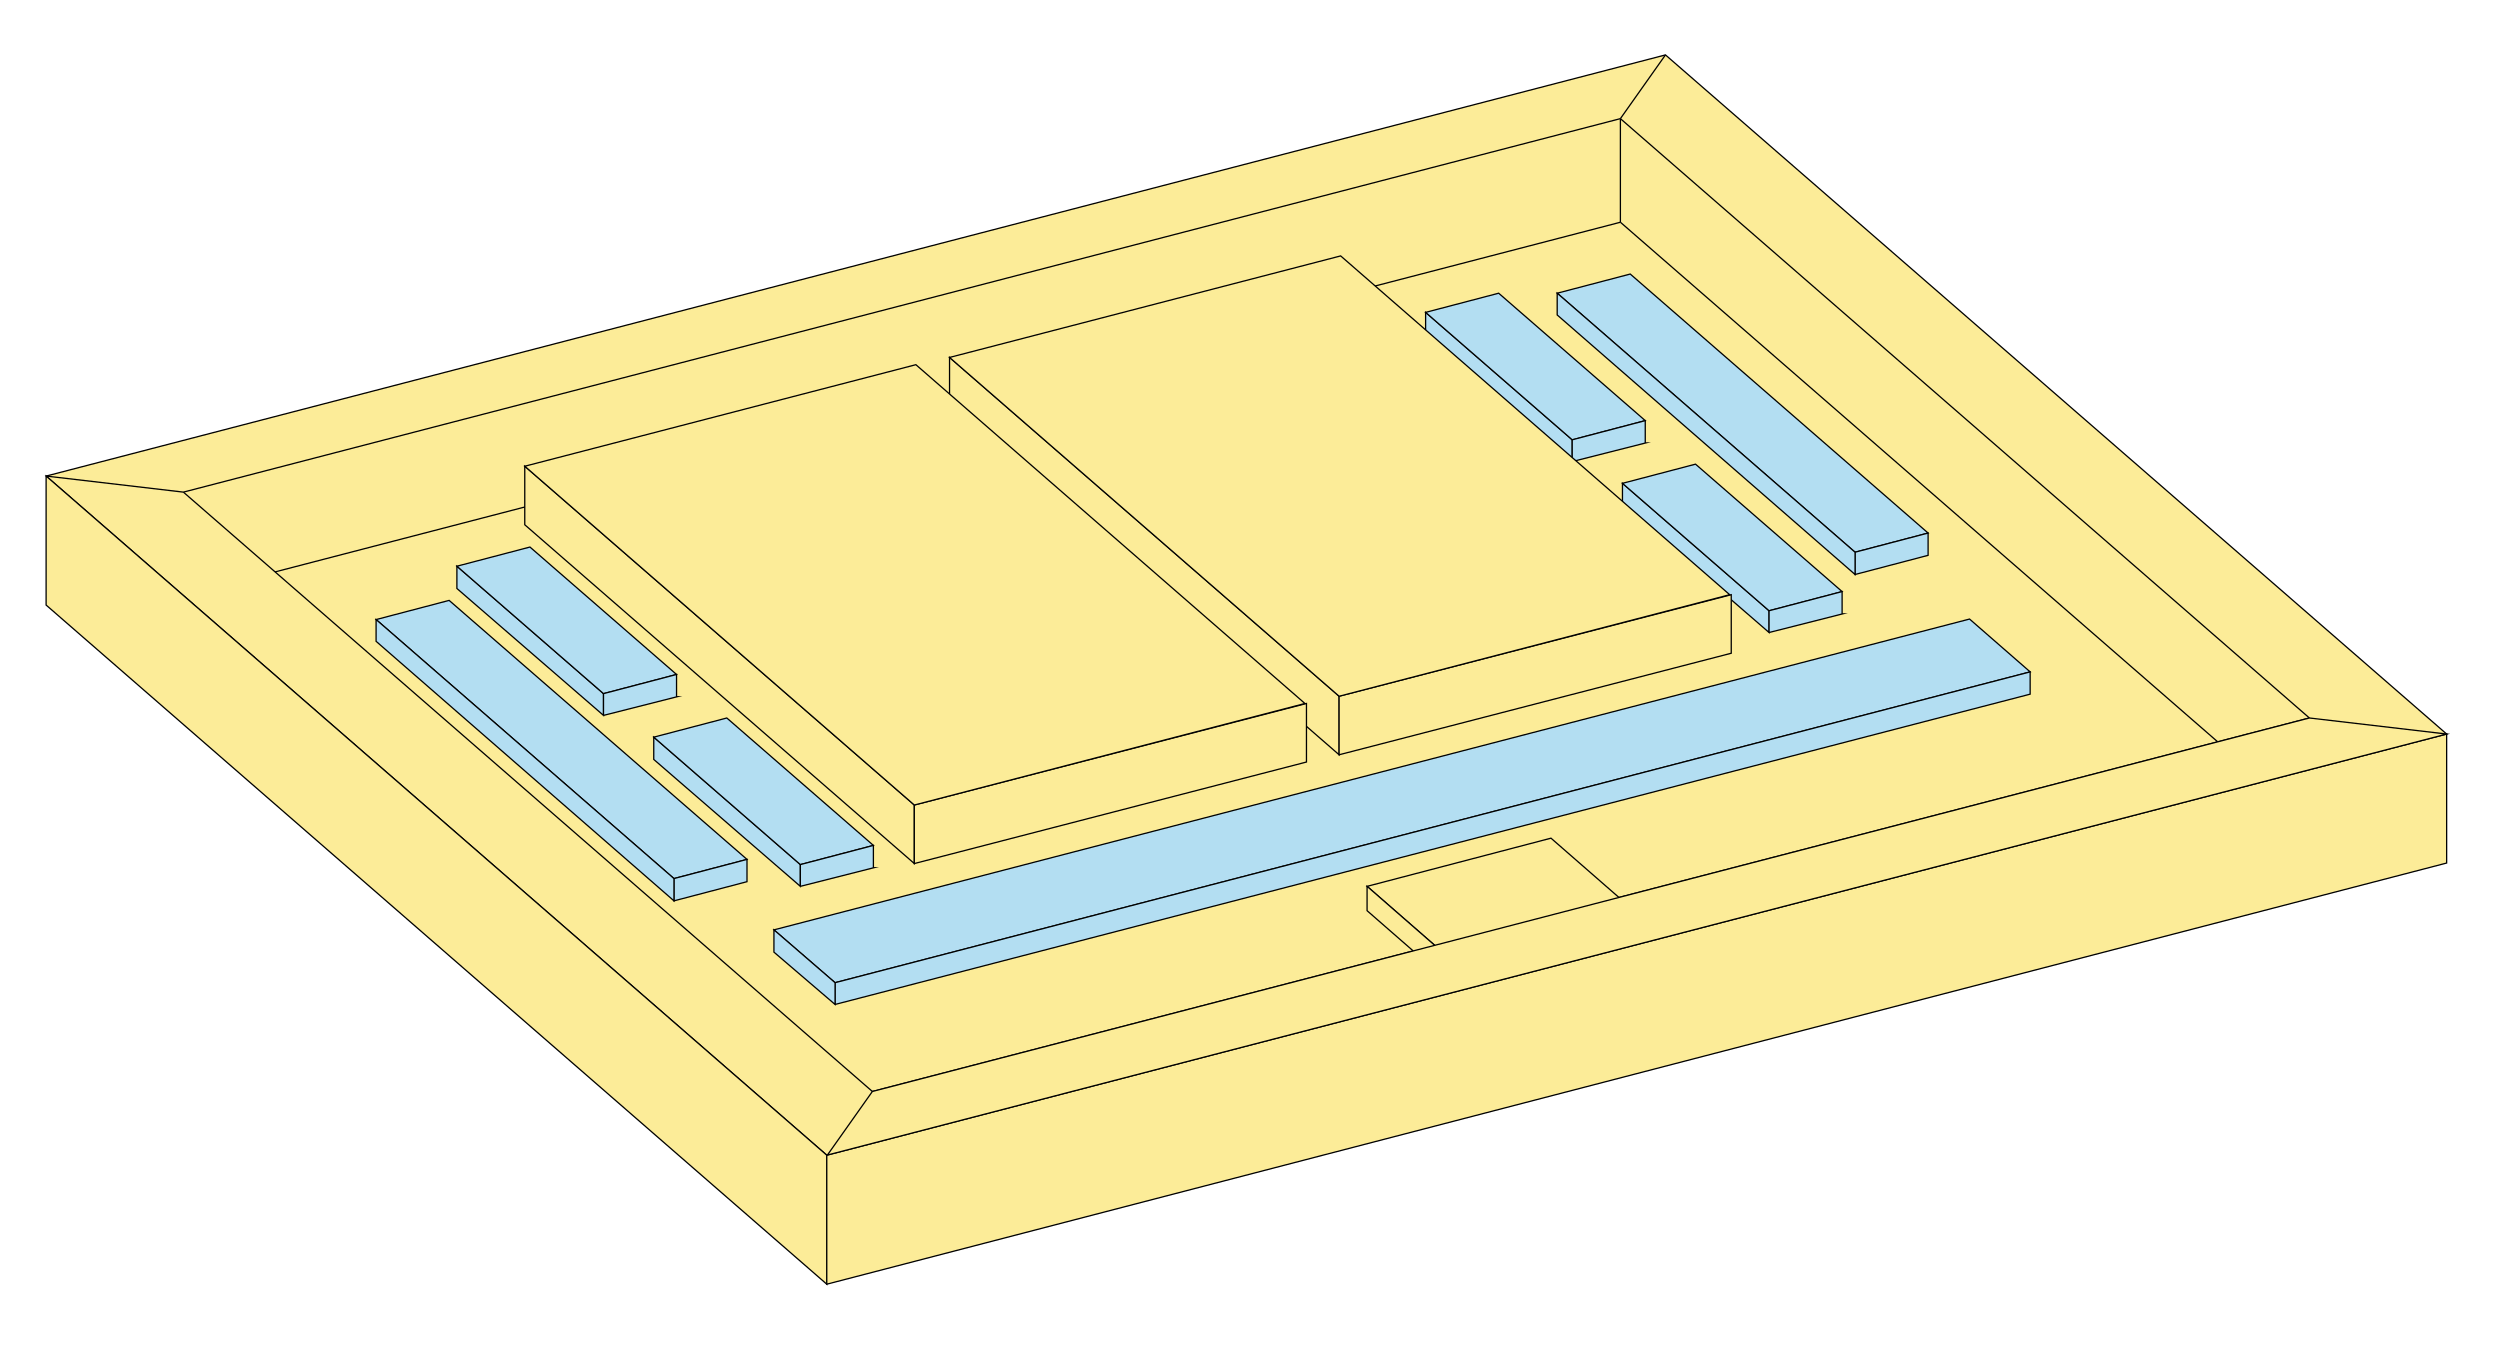
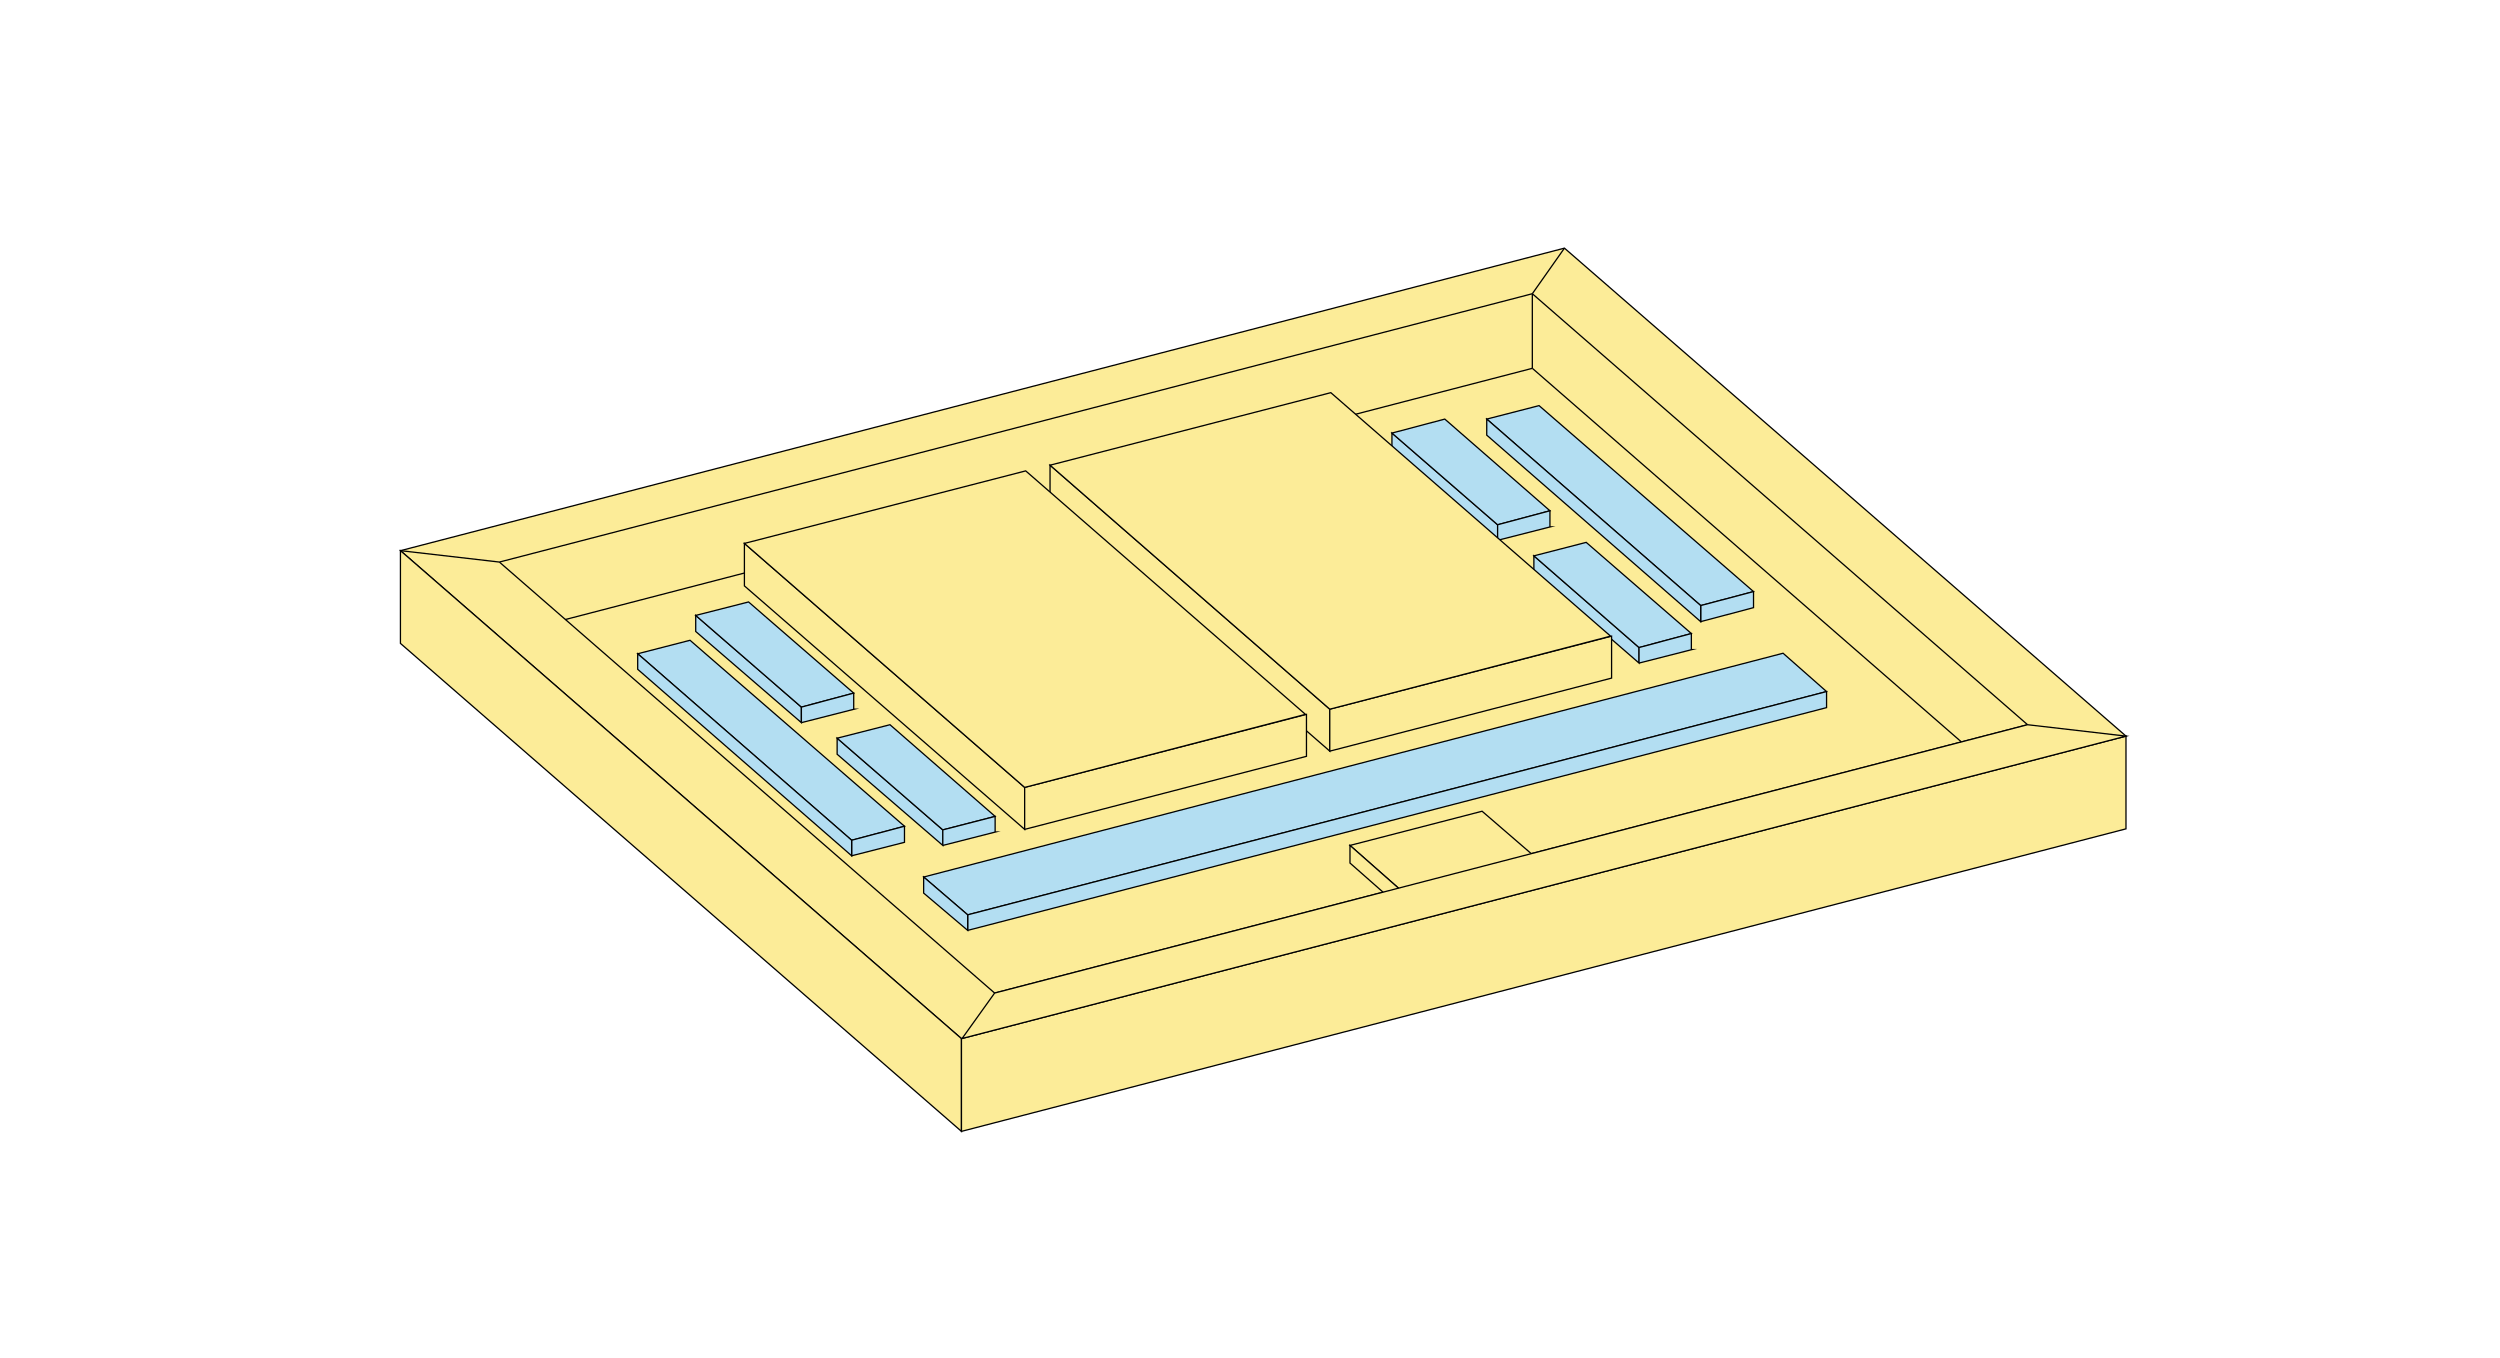
- <svg xmlns="http://www.w3.org/2000/svg" version="1.1" id="Layer_1" x="0px" y="0px" viewBox="0 0 482.6 262" style="enable-background:new 0 0 482.6 262;" xml:space="preserve">
+ <svg xmlns="http://www.w3.org/2000/svg" version="1.1" id="Layer_1" x="0px" y="0px" viewBox="-154 176 482.6 262" style="enable-background:new -154 176 482.6 262;" xml:space="preserve">
  <style type="text/css">
	.st0{fill:#B3DEF2;stroke:#000000;stroke-width:0.25;stroke-miterlimit:10;}
	.st1{fill:#FCEC98;stroke:#000000;stroke-width:0.25;stroke-miterlimit:10;}
	.st2{fill:none;stroke:#000000;stroke-width:0.25;stroke-miterlimit:10;}
</style>
  <g>
    <g>
-       <polygon class="st0" points="126.2,146.6 154.5,171.1 154.5,166.9 126.2,142.3   " />
-       <polygon class="st0" points="168.6,163.2 140.3,138.6 140.3,138.6 126.2,142.3 154.5,166.9   " />
-       <polyline class="st0" points="154.5,171.1 154.5,166.9 168.6,163.2 168.6,167.5 168.7,167.5 154.5,171.1   " />
+       <polygon class="st0" points="7.6,321.6 28,339.2 28,336.2 7.6,318.5   " />
+       <polygon class="st0" points="38.1,333.6 17.8,315.9 17.8,315.9 7.6,318.5 28,336.2   " />
+       <polyline class="st0" points="28,339.2 28,336.2 38.1,333.6 38.1,336.6 38.2,336.6 28,339.2   " />
    </g>
    <g>
-       <polygon class="st0" points="88.2,113.6 116.5,138.1 116.5,133.9 88.2,109.3   " />
-       <polygon class="st0" points="130.6,130.2 102.3,105.6 102.3,105.6 88.2,109.3 116.5,133.9   " />
-       <polyline class="st0" points="116.5,138.1 116.5,133.9 130.6,130.2 130.6,134.5 130.7,134.5 116.5,138.1   " />
+       <polygon class="st0" points="-19.7,297.9 0.7,315.5 0.7,312.5 -19.7,294.8   " />
+       <polygon class="st0" points="10.8,309.8 -9.5,292.2 -9.5,292.2 -19.7,294.8 0.7,312.5   " />
+       <polyline class="st0" points="0.7,315.5 0.7,312.5 10.8,309.8 10.8,312.9 10.9,312.9 0.7,315.5   " />
    </g>
    <g>
-       <polygon class="st0" points="86.7,115.9 72.6,119.6 130.1,169.6 144.2,165.9   " />
-       <polygon class="st0" points="144.2,170.2 130.1,173.9 130.1,169.6 144.2,165.9   " />
-       <polygon class="st0" points="130.1,173.9 130.1,169.6 72.6,119.6 72.6,123.8   " />
+       <polygon class="st0" points="-20.8,299.6 -30.9,302.2 10.4,338.2 20.6,335.5   " />
+       <polygon class="st0" points="20.6,338.6 10.4,341.2 10.4,338.2 20.6,335.5   " />
+       <polygon class="st0" points="10.4,341.2 10.4,338.2 -30.9,302.2 -30.9,305.2   " />
    </g>
  </g>
  <g>
-     <polygon class="st0" points="391.9,129.7 380.2,119.5 149.4,179.5 161.2,189.7  " />
-     <polyline class="st0" points="161.2,189.7 161.2,193.9 161.2,189.7 391.9,129.7 391.9,134 161.2,193.9  " />
-     <polygon class="st0" points="149.4,183.8 161.2,193.9 161.2,189.7 149.4,179.5  " />
+     <polygon class="st0" points="198.6,309.5 190.2,302.1 24.3,345.3 32.8,352.6  " />
+     <polyline class="st0" points="32.8,352.6 32.8,355.6 32.8,352.6 198.6,309.5 198.6,312.6 32.8,355.6  " />
+     <polygon class="st0" points="24.3,348.4 32.8,355.6 32.8,352.6 24.3,345.3  " />
  </g>
  <g>
    <g>
-       <polygon class="st0" points="313.2,97.6 341.5,122.1 341.5,117.9 313.2,93.3   " />
-       <polygon class="st0" points="355.6,114.2 327.3,89.6 327.3,89.6 313.2,93.3 341.5,117.9   " />
-       <polyline class="st0" points="341.5,122.1 341.5,117.9 355.6,114.2 355.6,118.5 355.7,118.5 341.5,122.1   " />
+       <polygon class="st0" points="142.1,286.4 162.4,304 162.4,301 142.1,283.3   " />
+       <polygon class="st0" points="172.5,298.3 152.2,280.7 152.2,280.7 142.1,283.3 162.4,301   " />
+       <polyline class="st0" points="162.4,304 162.4,301 172.5,298.3 172.5,301.4 172.6,301.4 162.4,304   " />
    </g>
    <g>
-       <polygon class="st0" points="275.2,64.6 303.5,89.1 303.5,84.9 275.2,60.3   " />
-       <polygon class="st0" points="317.6,81.2 289.3,56.6 289.3,56.6 275.2,60.3 303.5,84.9   " />
-       <polyline class="st0" points="303.5,89.1 303.5,84.9 317.6,81.2 317.6,85.5 317.7,85.5 303.5,89.1   " />
+       <polygon class="st0" points="114.7,262.7 135.1,280.3 135.1,277.3 114.7,259.6   " />
+       <polygon class="st0" points="145.2,274.6 124.9,256.9 124.9,256.9 114.7,259.6 135.1,277.3   " />
+       <polyline class="st0" points="135.1,280.3 135.1,277.3 145.2,274.6 145.2,277.7 145.3,277.7 135.1,280.3   " />
    </g>
    <g>
-       <polygon class="st0" points="314.7,52.9 300.6,56.6 358.1,106.6 372.2,102.9   " />
-       <polygon class="st0" points="372.2,107.2 358.1,110.9 358.1,106.6 372.2,102.9   " />
-       <polygon class="st0" points="358.1,110.9 358.1,106.6 300.6,56.6 300.6,60.8   " />
+       <polygon class="st0" points="143.1,254.3 133,256.9 174.3,292.9 184.5,290.2   " />
+       <polygon class="st0" points="184.5,293.3 174.3,296 174.3,292.9 184.5,290.2   " />
+       <polygon class="st0" points="174.3,296 174.3,292.9 133,256.9 133,260   " />
    </g>
  </g>
  <g>
-     <polygon class="st1" points="183.3,80.3 258.5,145.7 258.5,134.4 183.3,69  " />
-     <polygon class="st1" points="334.2,126.1 258.5,145.7 258.5,134.4 334.2,114.8  " />
-     <polygon class="st1" points="333.9,114.8 258.8,49.4 183.3,69 258.5,134.4  " />
+     <polygon class="st1" points="48.7,274 102.7,321 102.7,312.9 48.7,265.8  " />
+     <polygon class="st1" points="157.1,306.9 102.7,321 102.7,312.9 157.1,298.8  " />
+     <polygon class="st1" points="156.9,298.8 102.9,251.8 48.7,265.8 102.7,312.9  " />
  </g>
  <g>
-     <polygon class="st1" points="101.3,101.3 176.5,166.7 176.5,155.4 101.3,90  " />
-     <polygon class="st1" points="252.2,147.1 176.5,166.7 176.5,155.4 252.2,135.8  " />
-     <polygon class="st1" points="251.9,135.8 176.8,70.4 101.3,90 176.5,155.4  " />
+     <polygon class="st1" points="-10.3,289.1 43.8,336.1 43.8,328 -10.3,280.9  " />
+     <polygon class="st1" points="98.2,322 43.8,336.1 43.8,328 98.2,313.9  " />
+     <polygon class="st1" points="98,313.9 44,266.9 -10.3,280.9 43.8,328  " />
  </g>
  <g>
    <g>
      <g>
        <g>
-           <polyline class="st1" points="159.6,223 8.9,91.9 321.5,10.6 472.3,141.7 159.7,223     " />
-           <polygon class="st1" points="159.6,247.9 8.9,116.8 8.9,91.9 159.6,223     " />
-           <polygon class="st1" points="472.3,141.7 159.6,223 159.6,247.9 472.3,166.6     " />
+           <polyline class="st1" points="31.6,376.5 -76.7,282.3 148,223.9 256.4,318.1 31.7,376.5     " />
+           <polygon class="st1" points="31.6,394.4 -76.7,300.2 -76.7,282.3 31.6,376.5     " />
+           <polygon class="st1" points="256.4,318.1 31.6,376.5 31.6,394.4 256.4,336     " />
        </g>
      </g>
    </g>
    <g>
-       <line class="st2" x1="35.4" y1="95" x2="312.8" y2="22.9" />
-       <line class="st2" x1="35.4" y1="95" x2="168.4" y2="210.7" />
-       <line class="st2" x1="168.4" y1="210.7" x2="445.8" y2="138.6" />
-       <line class="st2" x1="312.8" y1="22.9" x2="445.8" y2="138.6" />
-       <line class="st2" x1="53.1" y1="110.4" x2="312.8" y2="42.9" />
-       <line class="st2" x1="312.8" y1="42.9" x2="428.1" y2="143.2" />
-       <line class="st2" x1="312.8" y1="22.9" x2="312.8" y2="42.9" />
+       <line class="st2" x1="-57.6" y1="284.5" x2="141.8" y2="232.7" />
+       <line class="st2" x1="-57.6" y1="284.5" x2="38" y2="367.7" />
+       <line class="st2" x1="38" y1="367.7" x2="237.4" y2="315.9" />
+       <line class="st2" x1="141.8" y1="232.7" x2="237.4" y2="315.9" />
+       <line class="st2" x1="-44.9" y1="295.6" x2="141.8" y2="247.1" />
+       <line class="st2" x1="141.8" y1="247.1" x2="224.6" y2="319.2" />
+       <line class="st2" x1="141.8" y1="232.7" x2="141.8" y2="247.1" />
    </g>
  </g>
  <g>
    <g>
-       <polygon class="st0" points="126.2,146.6 154.5,171.1 154.5,166.9 126.2,142.3   " />
-       <polygon class="st0" points="168.6,163.2 140.3,138.6 140.3,138.6 126.2,142.3 154.5,166.9   " />
-       <polyline class="st0" points="154.5,171.1 154.5,166.9 168.6,163.2 168.6,167.5 168.7,167.5 154.5,171.1   " />
+       <polygon class="st0" points="7.6,321.6 28,339.2 28,336.2 7.6,318.5   " />
+       <polygon class="st0" points="38.1,333.6 17.8,315.9 17.8,315.9 7.6,318.5 28,336.2   " />
+       <polyline class="st0" points="28,339.2 28,336.2 38.1,333.6 38.1,336.6 38.2,336.6 28,339.2   " />
    </g>
    <g>
-       <polygon class="st0" points="88.2,113.6 116.5,138.1 116.5,133.9 88.2,109.3   " />
-       <polygon class="st0" points="130.6,130.2 102.3,105.6 102.3,105.6 88.2,109.3 116.5,133.9   " />
-       <polyline class="st0" points="116.5,138.1 116.5,133.9 130.6,130.2 130.6,134.5 130.7,134.5 116.5,138.1   " />
+       <polygon class="st0" points="-19.7,297.9 0.7,315.5 0.7,312.5 -19.7,294.8   " />
+       <polygon class="st0" points="10.8,309.8 -9.5,292.2 -9.5,292.2 -19.7,294.8 0.7,312.5   " />
+       <polyline class="st0" points="0.7,315.5 0.7,312.5 10.8,309.8 10.8,312.9 10.9,312.9 0.7,315.5   " />
    </g>
    <g>
-       <polygon class="st0" points="86.7,115.9 72.6,119.6 130.1,169.6 144.2,165.9   " />
-       <polygon class="st0" points="144.2,170.2 130.1,173.9 130.1,169.6 144.2,165.9   " />
-       <polygon class="st0" points="130.1,173.9 130.1,169.6 72.6,119.6 72.6,123.8   " />
+       <polygon class="st0" points="-20.8,299.6 -30.9,302.2 10.4,338.2 20.6,335.5   " />
+       <polygon class="st0" points="20.6,338.6 10.4,341.2 10.4,338.2 20.6,335.5   " />
+       <polygon class="st0" points="10.4,341.2 10.4,338.2 -30.9,302.2 -30.9,305.2   " />
    </g>
  </g>
  <g>
-     <polygon class="st0" points="391.9,129.7 380.2,119.5 149.4,179.5 161.2,189.7  " />
-     <polyline class="st0" points="161.2,189.7 161.2,193.9 161.2,189.7 391.9,129.7 391.9,134 161.2,193.9  " />
-     <polygon class="st0" points="149.4,183.8 161.2,193.9 161.2,189.7 149.4,179.5  " />
+     <polygon class="st0" points="198.6,309.5 190.2,302.1 24.3,345.3 32.8,352.6  " />
+     <polyline class="st0" points="32.8,352.6 32.8,355.6 32.8,352.6 198.6,309.5 198.6,312.6 32.8,355.6  " />
+     <polygon class="st0" points="24.3,348.4 32.8,355.6 32.8,352.6 24.3,345.3  " />
  </g>
  <g>
    <g>
-       <polygon class="st0" points="313.2,97.6 341.5,122.1 341.5,117.9 313.2,93.3   " />
-       <polygon class="st0" points="355.6,114.2 327.3,89.6 327.3,89.6 313.2,93.3 341.5,117.9   " />
-       <polyline class="st0" points="341.5,122.1 341.5,117.9 355.6,114.2 355.6,118.5 355.7,118.5 341.5,122.1   " />
+       <polygon class="st0" points="142.1,286.4 162.4,304 162.4,301 142.1,283.3   " />
+       <polygon class="st0" points="172.5,298.3 152.2,280.7 152.2,280.7 142.1,283.3 162.4,301   " />
+       <polyline class="st0" points="162.4,304 162.4,301 172.5,298.3 172.5,301.4 172.6,301.4 162.4,304   " />
    </g>
    <g>
-       <polygon class="st0" points="275.2,64.6 303.5,89.1 303.5,84.9 275.2,60.3   " />
-       <polygon class="st0" points="317.6,81.2 289.3,56.6 289.3,56.6 275.2,60.3 303.5,84.9   " />
-       <polyline class="st0" points="303.5,89.1 303.5,84.9 317.6,81.2 317.6,85.5 317.7,85.5 303.5,89.1   " />
+       <polygon class="st0" points="114.7,262.7 135.1,280.3 135.1,277.3 114.7,259.6   " />
+       <polygon class="st0" points="145.2,274.6 124.9,256.9 124.9,256.9 114.7,259.6 135.1,277.3   " />
+       <polyline class="st0" points="135.1,280.3 135.1,277.3 145.2,274.6 145.2,277.7 145.3,277.7 135.1,280.3   " />
    </g>
    <g>
-       <polygon class="st0" points="314.7,52.9 300.6,56.6 358.1,106.6 372.2,102.9   " />
-       <polygon class="st0" points="372.2,107.2 358.1,110.9 358.1,106.6 372.2,102.9   " />
-       <polygon class="st0" points="358.1,110.9 358.1,106.6 300.6,56.6 300.6,60.8   " />
+       <polygon class="st0" points="143.1,254.3 133,256.9 174.3,292.9 184.5,290.2   " />
+       <polygon class="st0" points="184.5,293.3 174.3,296 174.3,292.9 184.5,290.2   " />
+       <polygon class="st0" points="174.3,296 174.3,292.9 133,256.9 133,260   " />
    </g>
  </g>
  <g>
-     <polygon class="st1" points="183.3,80.3 258.5,145.7 258.5,134.4 183.3,69  " />
-     <polygon class="st1" points="334.2,126.1 258.5,145.7 258.5,134.4 334.2,114.8  " />
-     <polygon class="st1" points="333.9,114.8 258.8,49.4 183.3,69 258.5,134.4  " />
+     <polygon class="st1" points="48.7,274 102.7,321 102.7,312.9 48.7,265.8  " />
+     <polygon class="st1" points="157.1,306.9 102.7,321 102.7,312.9 157.1,298.8  " />
+     <polygon class="st1" points="156.9,298.8 102.9,251.8 48.7,265.8 102.7,312.9  " />
  </g>
  <g>
-     <polygon class="st1" points="101.3,101.3 176.5,166.7 176.5,155.4 101.3,90  " />
-     <polygon class="st1" points="252.2,147.1 176.5,166.7 176.5,155.4 252.2,135.8  " />
-     <polygon class="st1" points="251.9,135.8 176.8,70.4 101.3,90 176.5,155.4  " />
+     <polygon class="st1" points="-10.3,289.1 43.8,336.1 43.8,328 -10.3,280.9  " />
+     <polygon class="st1" points="98.2,322 43.8,336.1 43.8,328 98.2,313.9  " />
+     <polygon class="st1" points="98,313.9 44,266.9 -10.3,280.9 43.8,328  " />
  </g>
  <g>
-     <polygon class="st1" points="299.4,161.8 263.9,171.1 278,183.4 313.5,174.1  " />
-     <polyline class="st1" points="278,188.1 278,183.4 313.5,174.1 313.5,178.9 313.5,178.7 278,188  " />
-     <polygon class="st1" points="278,188.1 263.9,175.8 263.9,171.1 278,183.4  " />
+     <polygon class="st1" points="132.1,332.6 106.6,339.2 116.7,348.1 142.3,341.4  " />
+     <polyline class="st1" points="116.7,351.5 116.7,348.1 142.3,341.4 142.3,344.8 142.3,344.7 116.7,351.4  " />
+     <polygon class="st1" points="116.7,351.5 106.6,342.6 106.6,339.2 116.7,348.1  " />
  </g>
-   <polyline class="st1" points="159.6,223 472.3,141.7 445.8,138.6 168.4,210.7 159.7,223 " />
-   <line class="st2" x1="312.8" y1="22.9" x2="321.5" y2="10.6" />
-   <line class="st2" x1="35.4" y1="95" x2="8.9" y2="91.9" />
+   <polyline class="st1" points="31.6,376.5 256.4,318.1 237.4,315.9 38,367.7 31.7,376.5 " />
+   <line class="st2" x1="141.8" y1="232.7" x2="148" y2="223.9" />
+   <line class="st2" x1="-57.6" y1="284.5" x2="-76.7" y2="282.3" />
</svg>
